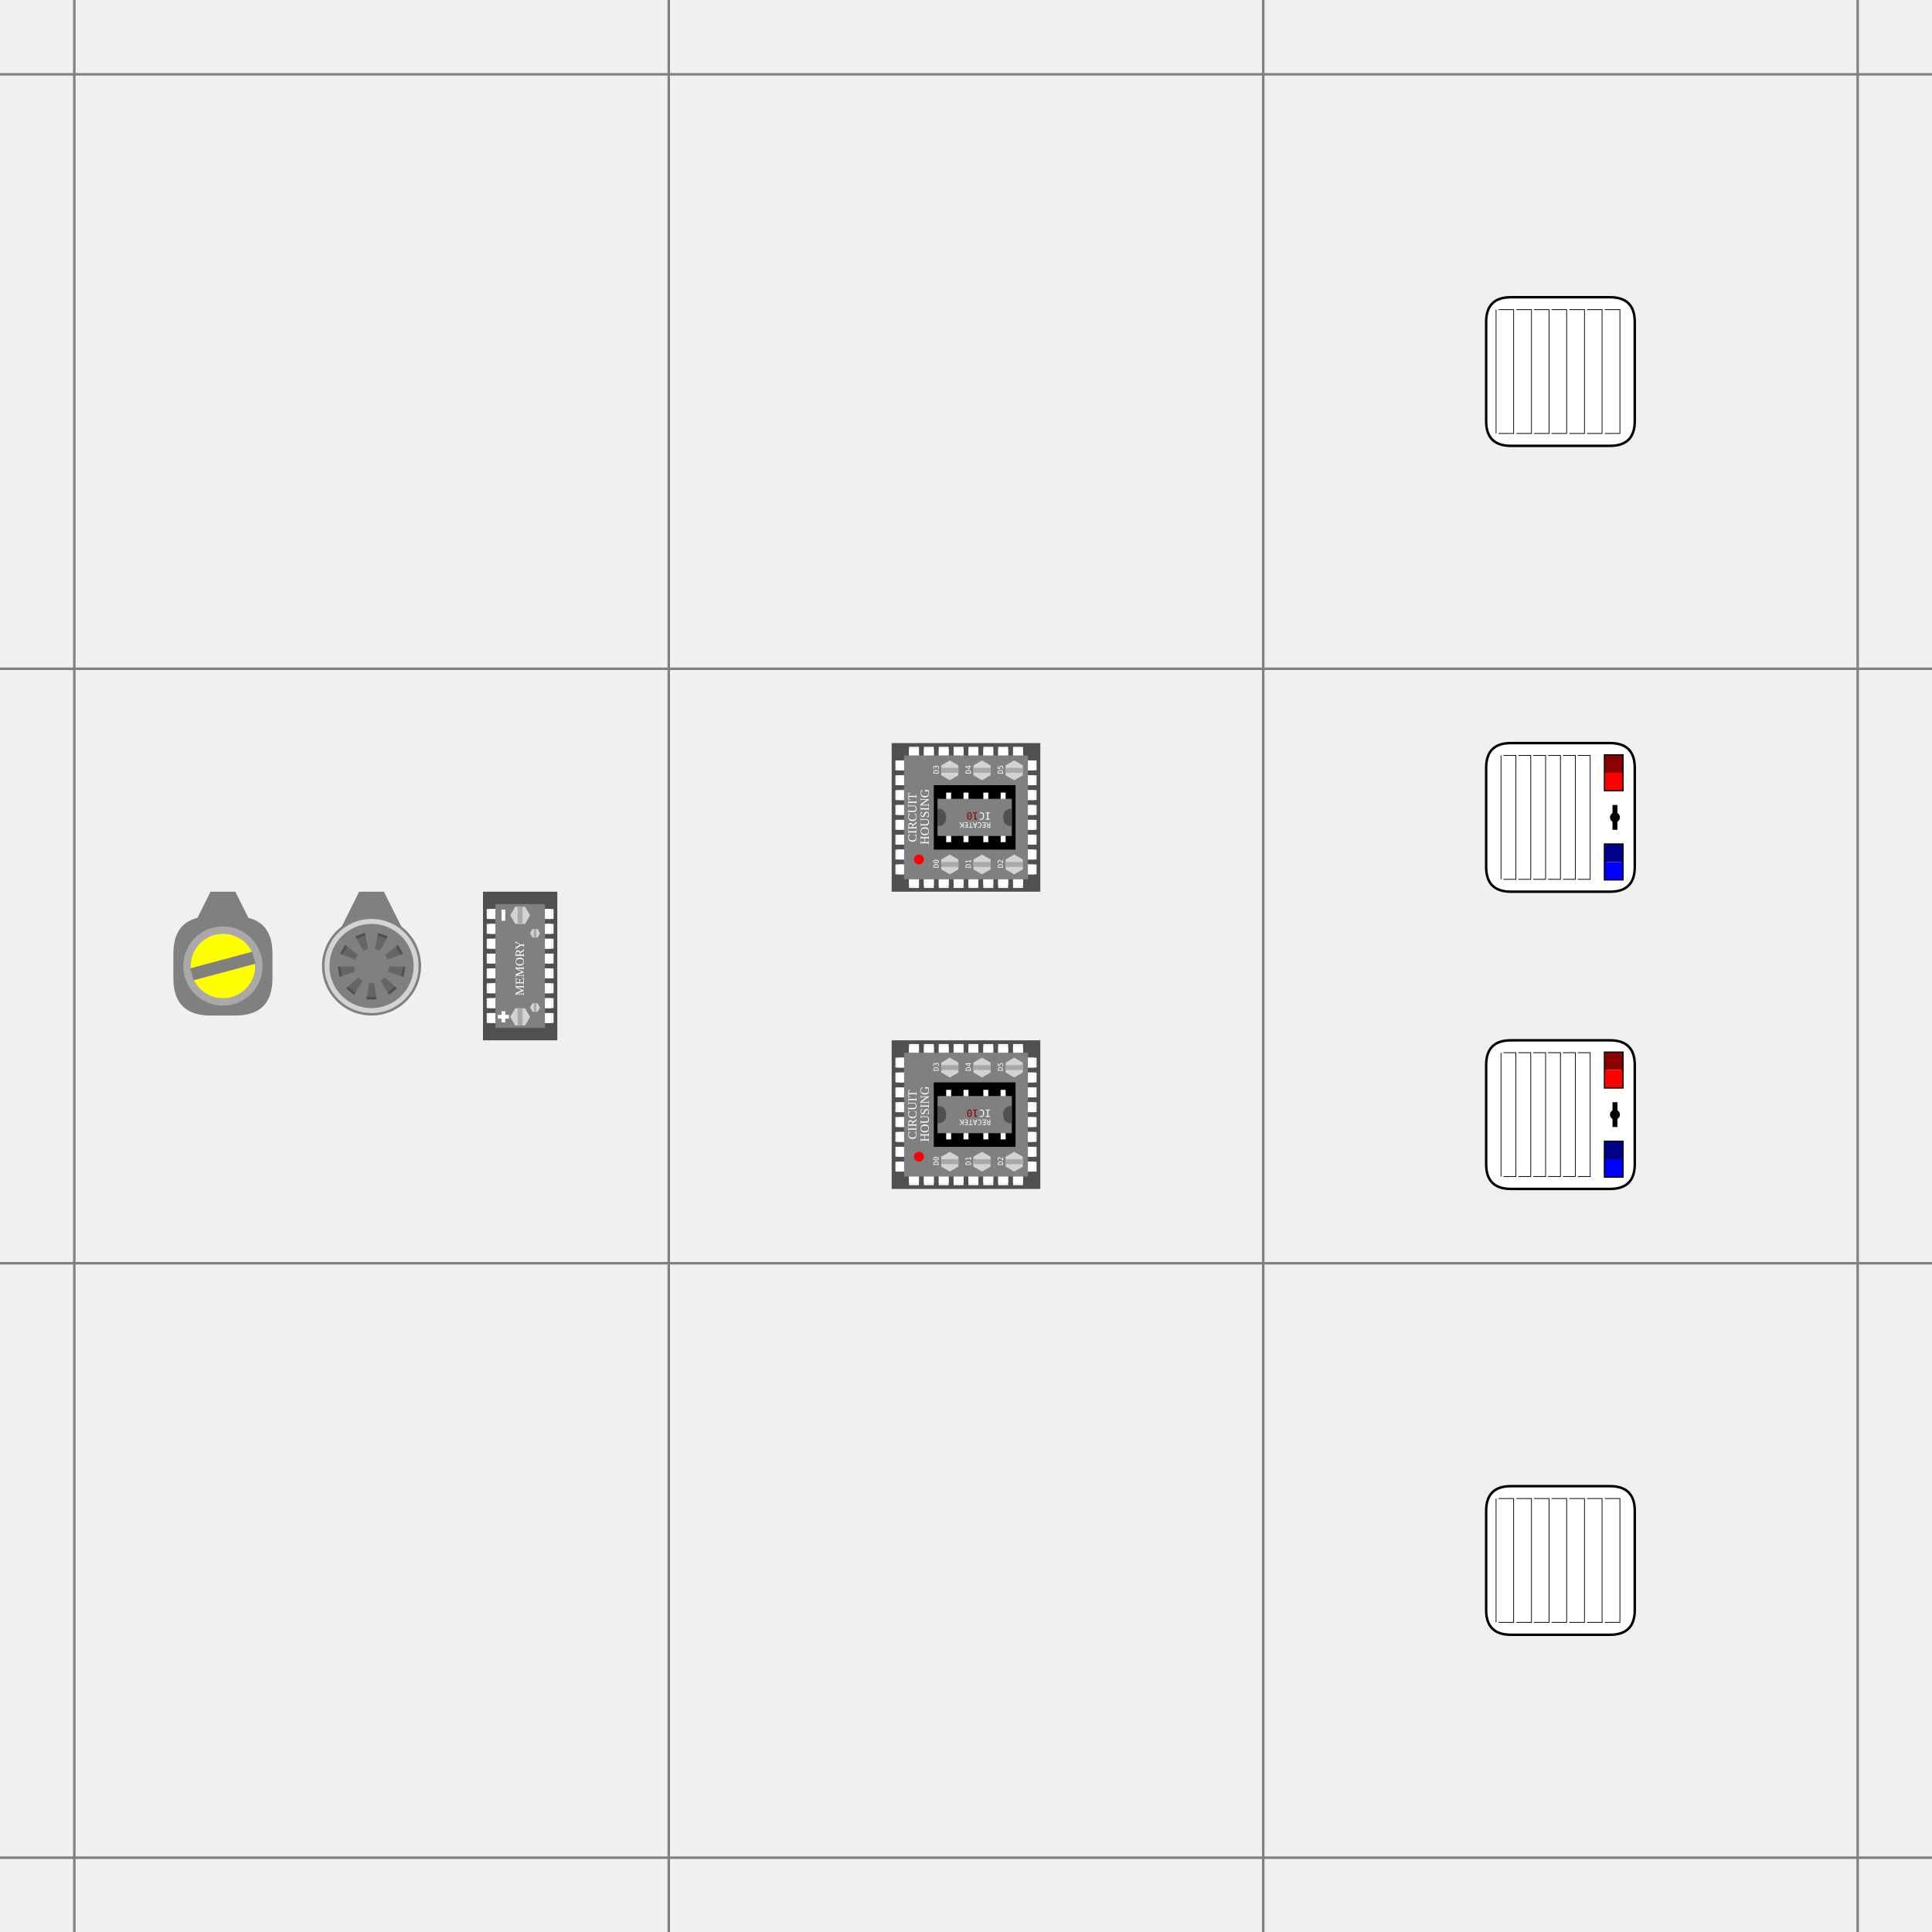
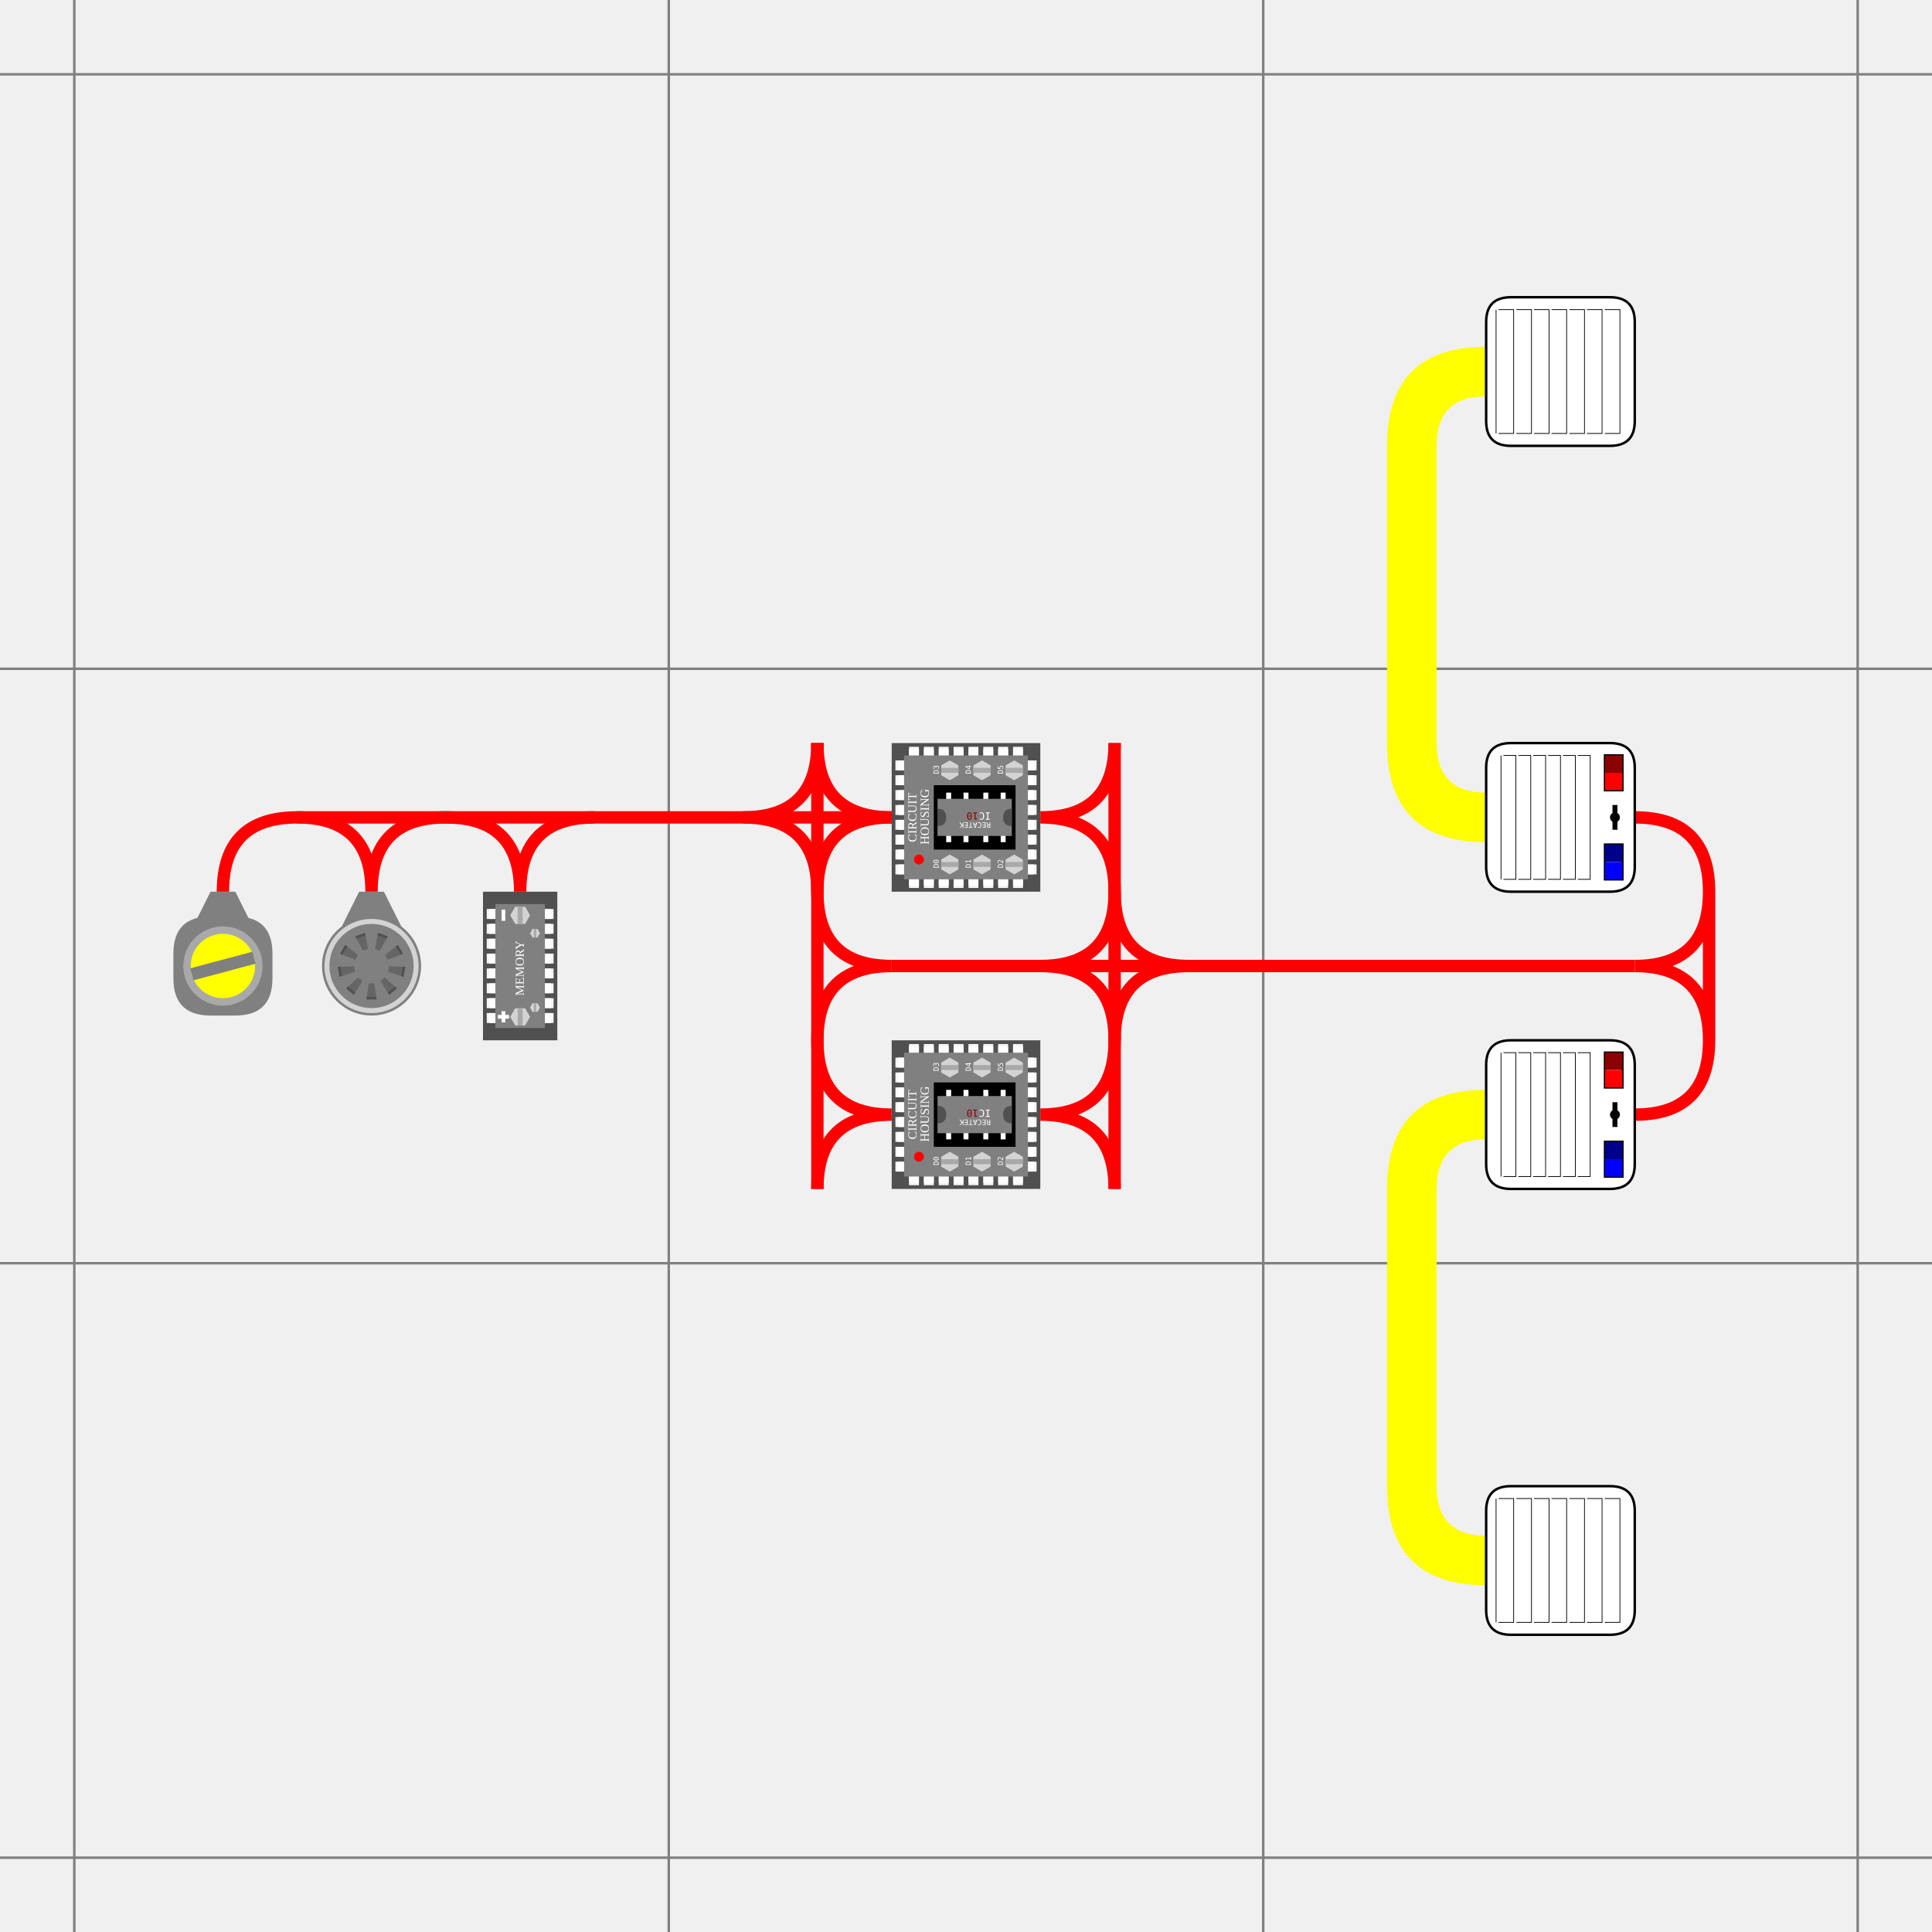
<svg xmlns="http://www.w3.org/2000/svg" version="1.1" width="780" height="780">
  <line x1="0" y1="30" x2="780" y2="30" stroke="grey" />
  <line x1="0" y1="270" x2="780" y2="270" stroke="grey" />
  <line x1="0" y1="510" x2="780" y2="510" stroke="grey" />
  <line x1="0" y1="750" x2="780" y2="750" stroke="grey" />
  <line x1="30" y1="0" x2="30" y2="780" stroke="grey" />
  <line x1="270" y1="0" x2="270" y2="780" stroke="grey" />
  <line x1="510" y1="0" x2="510" y2="780" stroke="grey" />
  <line x1="750" y1="0" x2="750" y2="780" stroke="grey" />
  <defs>
    <g id="ActiveVent">
      <path d="M 10 0 H 50 Q 60 0 60 10 V 50 Q 60 60 50 60 H 10 Q 0 60 0 50 V 10 Q 0 0 10 0" stroke="black" stroke-width="1" fill="white" />
      <rect width="14" height="7" x="5" y="5" stroke="black" fill="transparent" />
      <rect width="7" height="7" x="5" y="5" fill="darkred" />
      <rect width="7" height="7" x="12" y="5" fill="red" />
      <rect width="14" height="7" x="41" y="5" stroke="black" fill="transparent" />
      <rect width="7" height="7" x="41" y="5" fill="darkblue" />
      <rect width="7" height="7" x="48" y="5" fill="blue" />
      <line x1="25" y1="8" x2="35" y2="8" stroke="black" stroke-width="2" />
      <circle cx="30" cy="8" r="2" fill="black" />
      <path d="M 5 23 v -5 h 50 v 5" stroke="black" stroke-width="0.3" fill="transparent" />
      <path d="M 5 29 v -5 h 50 v 5" stroke="black" stroke-width="0.3" fill="transparent" />
      <path d="M 5 35 v -5 h 50 v 5" stroke="black" stroke-width="0.3" fill="transparent" />
      <path d="M 5 41 v -5 h 50 v 5" stroke="black" stroke-width="0.3" fill="transparent" />
      <path d="M 5 47 v -5 h 50 v 5" stroke="black" stroke-width="0.3" fill="transparent" />
      <path d="M 5 53 v -5 h 50 v 5" stroke="black" stroke-width="0.3" fill="transparent" />
      <path d="M 5 54 H 55" stroke="black" stroke-width="0.3" fill="transparent" />
    </g>
    <g id="GasSensor">
      <path d="M 10 30 L 25 60 L 35 60 L 50 30" fill="grey" />
      <circle cx="30" cy="30" r="20" fill="grey" />
      <circle cx="30" cy="30" r="19" fill="lightgrey" />
      <circle cx="30" cy="30" r="17" fill="grey" />
      <path d="M 28 17 L 30 30 L 32 17" transform="rotate(0 30,30)" fill="#656565" />
      <path d="M 28 17 L 30 30 L 32 17" transform="rotate(40 30,30)" fill="#656565" />
      <path d="M 28 17 L 30 30 L 32 17" transform="rotate(80 30,30)" fill="#656565" />
      <path d="M 28 17 L 30 30 L 32 17" transform="rotate(120 30,30)" fill="#656565" />
      <path d="M 28 17 L 30 30 L 32 17" transform="rotate(160 30,30)" fill="#656565" />
      <path d="M 28 17 L 30 30 L 32 17" transform="rotate(200 30,30)" fill="#656565" />
      <path d="M 28 17 L 30 30 L 32 17" transform="rotate(240 30,30)" fill="#656565" />
      <path d="M 28 17 L 30 30 L 32 17" transform="rotate(280 30,30)" fill="#656565" />
      <path d="M 28 17 L 30 30 L 32 17" transform="rotate(320 30,30)" fill="#656565" />
      <line x1="28" y1="17" x2="32" y2="17" transform="rotate(0 30,30)" stroke="#505050" />
      <line x1="28" y1="17" x2="32" y2="17" transform="rotate(40 30,30)" stroke="#505050" />
      <line x1="28" y1="17" x2="32" y2="17" transform="rotate(80 30,30)" stroke="#505050" />
      <line x1="28" y1="17" x2="32" y2="17" transform="rotate(120 30,30)" stroke="#505050" />
      <line x1="28" y1="17" x2="32" y2="17" transform="rotate(160 30,30)" stroke="#505050" />
      <line x1="28" y1="17" x2="32" y2="17" transform="rotate(200 30,30)" stroke="#505050" />
      <line x1="28" y1="17" x2="32" y2="17" transform="rotate(240 30,30)" stroke="#505050" />
      <line x1="28" y1="17" x2="32" y2="17" transform="rotate(280 30,30)" stroke="#505050" />
      <line x1="28" y1="17" x2="32" y2="17" transform="rotate(320 30,30)" stroke="#505050" />
      <circle cx="30" cy="30" r="7" fill="grey" />
    </g>
    <g id="ICHousing">
      <rect width="60" height="60" x="0" y="0" fill="#505050" />
      <rect width="4" height="57" x="7" y="1.5" fill="whitesmoke" />
      <rect width="4" height="57" x="13" y="1.5" fill="whitesmoke" />
      <rect width="4" height="57" x="19" y="1.5" fill="whitesmoke" />
      <rect width="4" height="57" x="25" y="1.5" fill="whitesmoke" />
      <rect width="4" height="57" x="31" y="1.5" fill="whitesmoke" />
      <rect width="4" height="57" x="37" y="1.5" fill="whitesmoke" />
      <rect width="4" height="57" x="43" y="1.5" fill="whitesmoke" />
      <rect width="4" height="57" x="49" y="1.5" fill="whitesmoke" />
      <rect width="4" height="55" x="7" y="2.5" fill="white" />
      <rect width="4" height="55" x="13" y="2.5" fill="white" />
      <rect width="4" height="55" x="19" y="2.5" fill="white" />
      <rect width="4" height="55" x="25" y="2.5" fill="white" />
      <rect width="4" height="55" x="31" y="2.5" fill="white" />
      <rect width="4" height="55" x="37" y="2.5" fill="white" />
      <rect width="4" height="55" x="43" y="2.5" fill="white" />
      <rect width="4" height="55" x="49" y="2.5" fill="white" />
      <rect width="57" height="4" x="1.5" y="7" fill="whitesmoke" />
      <rect width="57" height="4" x="1.5" y="13" fill="whitesmoke" />
      <rect width="57" height="4" x="1.5" y="19" fill="whitesmoke" />
      <rect width="57" height="4" x="1.5" y="25" fill="whitesmoke" />
      <rect width="57" height="4" x="1.5" y="31" fill="whitesmoke" />
      <rect width="57" height="4" x="1.5" y="37" fill="whitesmoke" />
      <rect width="57" height="4" x="1.5" y="43" fill="whitesmoke" />
      <rect width="57" height="4" x="1.5" y="49" fill="whitesmoke" />
      <rect width="55" height="4" x="2.5" y="7" fill="white" />
      <rect width="55" height="4" x="2.5" y="13" fill="white" />
      <rect width="55" height="4" x="2.5" y="19" fill="white" />
      <rect width="55" height="4" x="2.5" y="25" fill="white" />
      <rect width="55" height="4" x="2.5" y="31" fill="white" />
      <rect width="55" height="4" x="2.5" y="37" fill="white" />
      <rect width="55" height="4" x="2.5" y="43" fill="white" />
      <rect width="55" height="4" x="2.5" y="49" fill="white" />
      <rect width="50" height="50" x="5" y="5" fill="grey" />
      <circle cx="13" cy="11" r="2" fill="red" />
      <text x="20" y="10" font-size="5" fill="white">CIRCUIT</text>
      <text x="19" y="15" font-size="5" fill="white">HOUSING</text>
      <path d="M 9 20 l 4 0 l 2 3.46 l -2 3.46 l -4 0 l -2 -3.46 l 2 -3.46" fill="lightgrey" />
      <rect width="2" height="7" x="10" y="20" fill="darkgrey" />
      <text x="9.5" y="19" font-size="3" fill="white" font-family="monospace">D0</text>
      <path d="M 9 33 l 4 0 l 2 3.46 l -2 3.46 l -4 0 l -2 -3.46 l 2 -3.46" fill="lightgrey" />
      <rect width="2" height="7" x="10" y="33" fill="darkgrey" />
      <text x="9.5" y="32" font-size="3" fill="white" font-family="monospace">D1</text>
      <path d="M 9 46 l 4 0 l 2 3.46 l -2 3.46 l -4 0 l -2 -3.46 l 2 -3.46" fill="lightgrey" />
      <rect width="2" height="7" x="10" y="46" fill="darkgrey" />
      <text x="9.5" y="45" font-size="3" fill="white" font-family="monospace">D2</text>
      <path d="M 47 20 l 4 0 l 2 3.46 l -2 3.46 l -4 0 l -2 -3.46 l 2 -3.46" fill="lightgrey" />
      <rect width="2" height="7" x="48" y="20" fill="darkgrey" />
      <text x="47.5" y="19" font-size="3" fill="white" font-family="monospace">D3</text>
      <path d="M 47 33 l 4 0 l 2 3.46 l -2 3.46 l -4 0 l -2 -3.46 l 2 -3.46" fill="lightgrey" />
      <rect width="2" height="7" x="48" y="33" fill="darkgrey" />
      <text x="47.5" y="32" font-size="3" fill="white" font-family="monospace">D4</text>
      <path d="M 47 46 l 4 0 l 2 3.46 l -2 3.46 l -4 0 l -2 -3.46 l 2 -3.46" fill="lightgrey" />
      <rect width="2" height="7" x="48" y="46" fill="darkgrey" />
      <text x="47.5" y="45" font-size="3" fill="white" font-family="monospace">D5</text>
      <rect width="26" height="33" x="17" y="17" fill="black" />
      <rect width="20" height="2" x="20" y="22" fill="white" />
      <rect width="20" height="2" x="20" y="29" fill="white" />
      <rect width="20" height="2" x="20" y="37" fill="white" />
      <rect width="20" height="2" x="20" y="44" fill="white" />
      <rect width="15" height="30" x="22.5" y="18.5" fill="grey" />
      <path d="M 26.5 18.5 q 0 3.5 3.5 3.5 q 3.5 0 3.5 -3.5" fill="#505050" />
      <path d="M 26.5 48.5 q 0 -3.5 3.5 -3.5 q 3.5 0 3.5 3.5" fill="#505050" />
      <text x="28" y="40" transform="rotate(-90 28,40)" font-size="3" fill="white" font-family="monospace">RECATEK</text>
      <text x="32" y="40" transform="rotate(-90 32,40)" font-size="4" fill="white" font-family="monospace">IC</text>
      <text x="32" y="35" transform="rotate(-90 32,35)" font-size="4" fill="darkred" font-family="monospace">10</text>
    </g>
    <g id="Memory">
      <rect width="60" height="30" x="0" y="15" fill="#505050" />
      <rect width="4" height="27" x="7" y="16.5" fill="whitesmoke" />
      <rect width="4" height="27" x="13" y="16.5" fill="whitesmoke" />
      <rect width="4" height="27" x="19" y="16.5" fill="whitesmoke" />
      <rect width="4" height="27" x="25" y="16.5" fill="whitesmoke" />
      <rect width="4" height="27" x="31" y="16.5" fill="whitesmoke" />
      <rect width="4" height="27" x="37" y="16.5" fill="whitesmoke" />
      <rect width="4" height="27" x="43" y="16.5" fill="whitesmoke" />
      <rect width="4" height="27" x="49" y="16.5" fill="whitesmoke" />
      <rect width="4" height="25" x="7" y="17.5" fill="white" />
      <rect width="4" height="25" x="13" y="17.5" fill="white" />
      <rect width="4" height="25" x="19" y="17.5" fill="white" />
      <rect width="4" height="25" x="25" y="17.5" fill="white" />
      <rect width="4" height="25" x="31" y="17.5" fill="white" />
      <rect width="4" height="25" x="37" y="17.5" fill="white" />
      <rect width="4" height="25" x="43" y="17.5" fill="white" />
      <rect width="4" height="25" x="49" y="17.5" fill="white" />
      <rect width="50" height="20" x="5" y="20" fill="grey" />
      <text x="18" y="31.5" font-size="5" fill="white">MEMORY</text>
      <rect width="1.5" height="4.5" x="8.75" y="21" fill="white" />
      <rect width="4.5" height="1.5" x="7.25" y="22.5" fill="white" />
      <rect width="4.5" height="1.5" x="48.25" y="22.5" fill="white" />
      <path d="M 6 28 l 3.46 -2 l 3.46 2 l 0 4 l -3.46 2 l -3.46 -2 l 0 -4" fill="lightgrey" />
      <rect width="7" height="2" x="6" y="29" fill="darkgrey" />
      <path d="M 47 28 l 3.46 -2 l 3.46 2 l 0 4 l -3.46 2 l -3.46 -2 l 0 -4" fill="lightgrey" />
      <rect width="7" height="2" x="47" y="29" fill="darkgrey" />
      <path d="M 11.5 35 l 1.73 -1 l 1.73 1 l 0 2 l -1.73 1 l -1.73 -1 l 0 -2" fill="lightgrey" />
      <rect width="3.5" height="1" x="11.5" y="35.5" fill="darkgrey" />
      <path d="M 41.5 35 l 1.73 -1 l 1.73 1 l 0 2 l -1.73 1 l -1.73 -1 l 0 -2" fill="lightgrey" />
      <rect width="3.5" height="1" x="41.5" y="35.5" fill="darkgrey" />
    </g>
    <g id="FlashingLight">
      <path d="M 10 30 L 25 60 L 35 60 L 50 30" fill="grey" />
      <path d="M 30 10 l 5 0 q 15 0 15 15 l 0 10 q 0 15 -15 15 l -10 0 q -15 0 -15 -15 l 0 -10 q 0 -15 15 -15 l 5 0" fill="grey" />
      <circle cx="30" cy="30" r="16" fill="darkgrey" />
      <circle cx="30" cy="30" r="13" fill="yellow" />
      <rect width="26" height="5" x="17" y="27.5" transform="rotate(-15 30,30)" fill="grey" />
    </g>
    <g id="PassiveVent">
      <path d="M 10 0 H 50 Q 60 0 60 10 V 50 Q 60 60 50 60 H 10 Q 0 60 0 50 V 10 Q 0 0 10 0" stroke="black" stroke-width="1" fill="white" />
      <path d="M 5 12.1 v -6.1 h 50 v 6.1" stroke="black" stroke-width="0.3" fill="transparent" />
      <path d="M 5 19.3 v -6.1 h 50 v 6.1" stroke="black" stroke-width="0.3" fill="transparent" />
      <path d="M 5 26.4 v -6.1 h 50 v 6.1" stroke="black" stroke-width="0.3" fill="transparent" />
      <path d="M 5 33.6 v -6.1 h 50 v 6.1" stroke="black" stroke-width="0.3" fill="transparent" />
      <path d="M 5 40.7 v -6.1 h 50 v 6.1" stroke="black" stroke-width="0.3" fill="transparent" />
      <path d="M 5 47.8 v -6.1 h 50 v 6.1" stroke="black" stroke-width="0.3" fill="transparent" />
      <path d="M 5 55 v -6.1 h 50 v 6.1" stroke="black" stroke-width="0.3" fill="transparent" />
      <path d="M 5 56 H 55" stroke="black" stroke-width="0.3" fill="transparent" />
    </g>
  </defs>
+   <path d="M 90 360 q 0 -30 30 -30 q 30 0 30 30 q 0 -30 30 -30 q 30 0 30 30 q 0 -30 30 -30" stroke="red" stroke-width="5" fill="transparent" />
+   <path d="M 330 300 q 0 30 -30 30 q 30 0 30 30" stroke="red" stroke-width="5" fill="transparent" />
+   <path d="M 120 330 h 240" stroke="red" stroke-width="5" fill="transparent" />
+   <path d="M 330 300 v 180 M 450 300 v 180 M 360 390 h 300" stroke="red" stroke-width="5" fill="transparent" />
+   <path d="M 450 360 q 0 30 30 30 q -30 0 -30 30" stroke="red" stroke-width="5" fill="transparent" />
+   <path d="M 330 300 q 0 30 30 30 q -30 0 -30 30 q 0 30 30 30 q -30 0 -30 30 q 0 30 30 30 q -30 0 -30 30" stroke="red" stroke-width="5" fill="transparent" />
+   <path d="M 450 300 q 0 30 -30 30 q 30 0 30 30 q 0 30 -30 30 q 30 0 30 30 q 0 30 -30 30 q 30 0 30 30" stroke="red" stroke-width="5" fill="transparent" />
+   <path d="M 660 330 q 30 0 30 30 q 0 30 -30 30 q 30 0 30 30 q 0 30 -30 30 M 690 360 v 60" stroke="red" stroke-width="5" fill="transparent" />
+   <path d="M 600 140 q -40 0 -40 40 v 120 q 0 40 40 40 v -20 q -20 0 -20 -20 v -120 q 0 -20 20 -20 v -20" fill="yellow" />
+   <path d="M 600 440 q -40 0 -40 40 v 120 q 0 40 40 40 v -20 q -20 0 -20 -20 v -120 q 0 -20 20 -20 v -20" fill="yellow" />
  <use href="#ActiveVent" transform="rotate(90 630,330)" x="600" y="300" />
  <use href="#ActiveVent" transform="rotate(90 630,450)" x="600" y="420" />
  <use href="#PassiveVent" transform="rotate(90 630,150)" x="600" y="120" />
  <use href="#PassiveVent" transform="rotate(90 630,630)" x="600" y="600" />
  <use href="#Memory" transform="rotate(-90 210,390)" x="180" y="360" />
  <use href="#GasSensor" transform="rotate(180 150,390)" x="120" y="360" />
  <use href="#FlashingLight" transform="rotate(180 90,390)" x="60" y="360" />
  <use href="#ICHousing" transform="rotate(-90 390,330)" x="360" y="300" />
  <use href="#ICHousing" transform="rotate(-90 390,450)" x="360" y="420" />
</svg>
